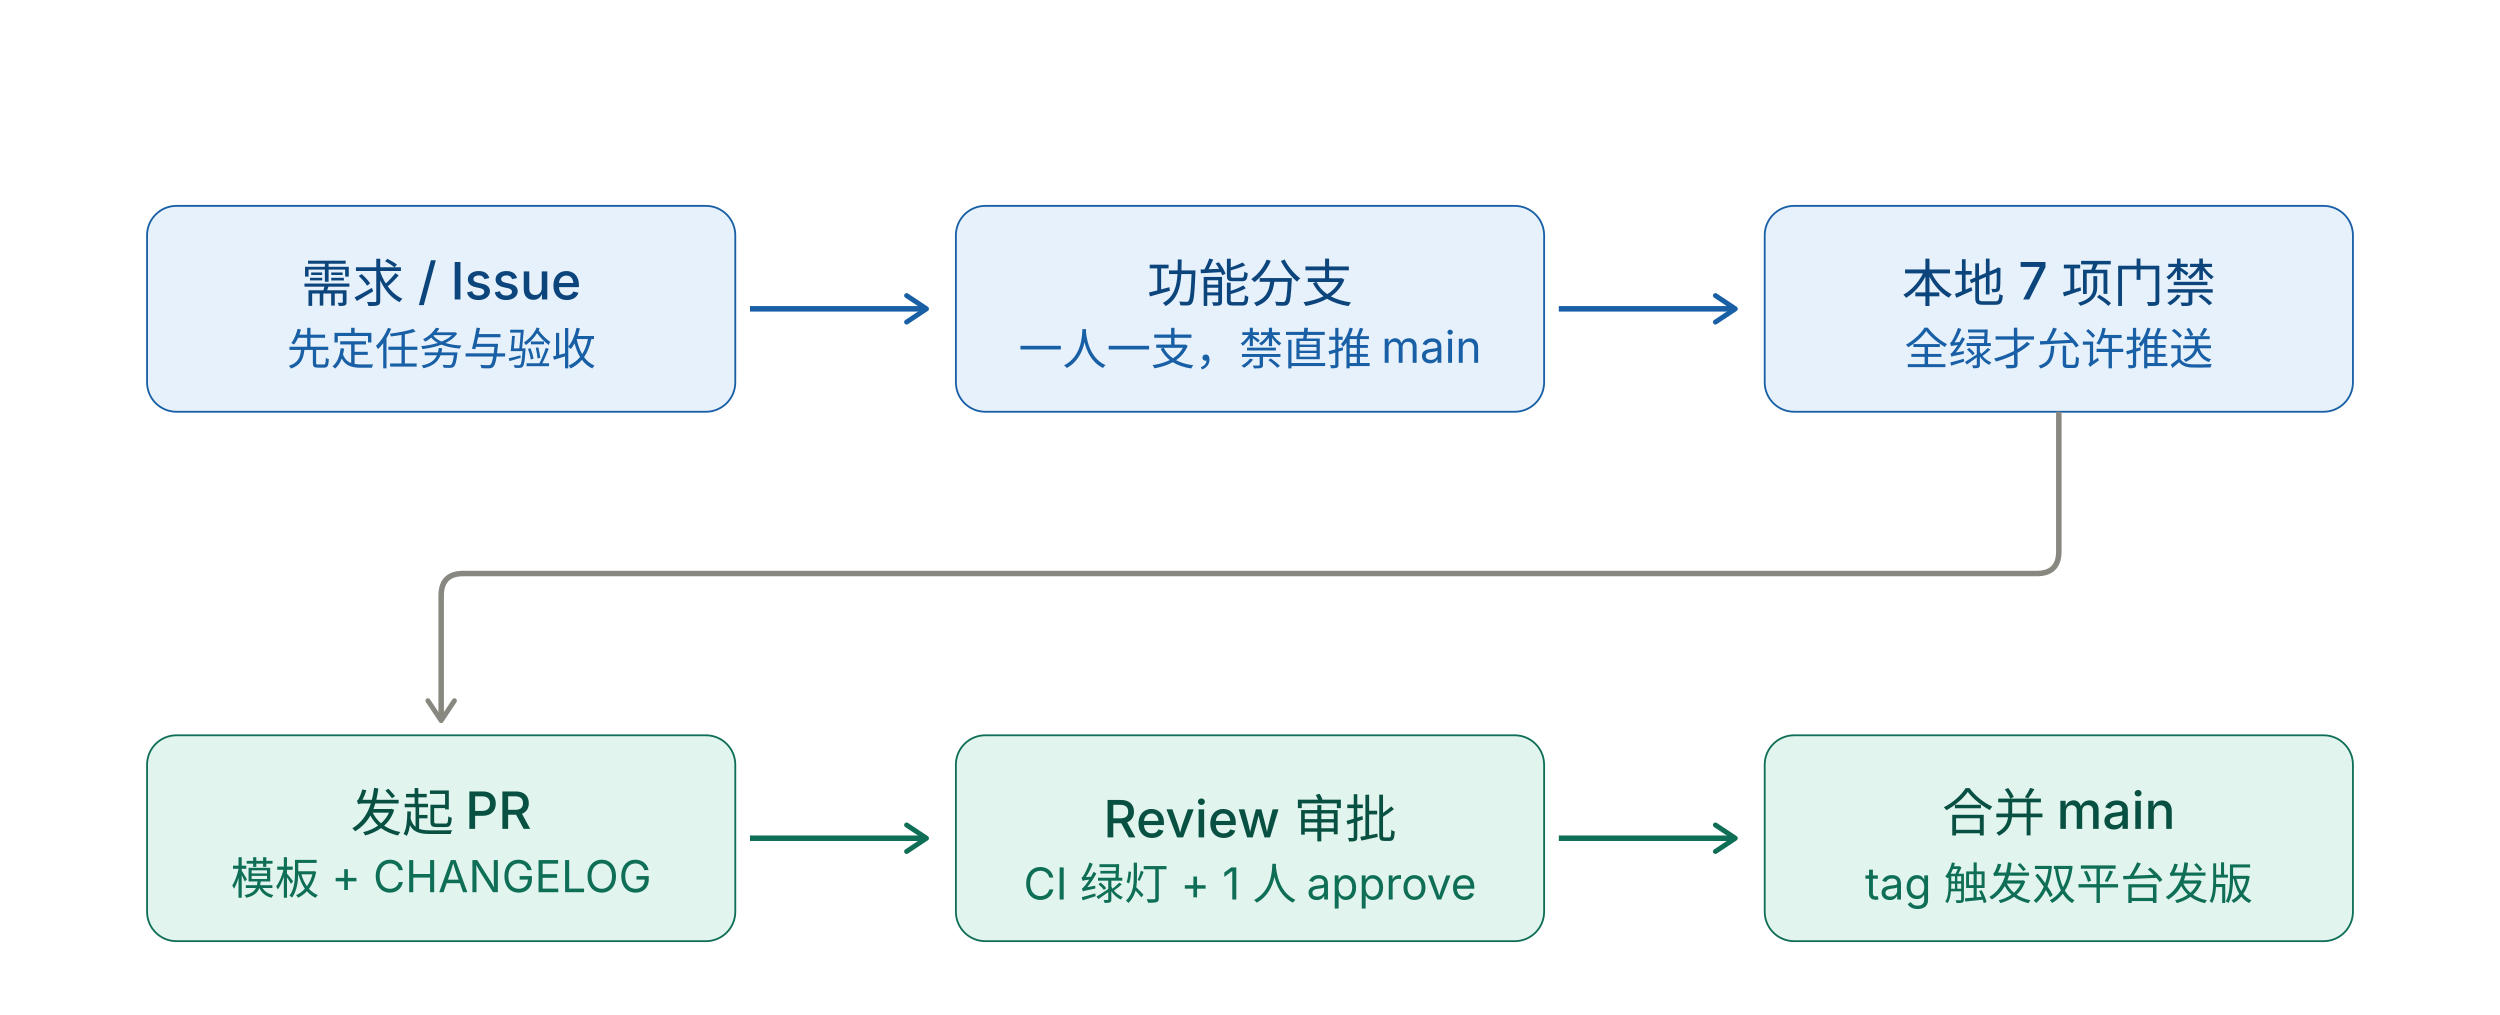
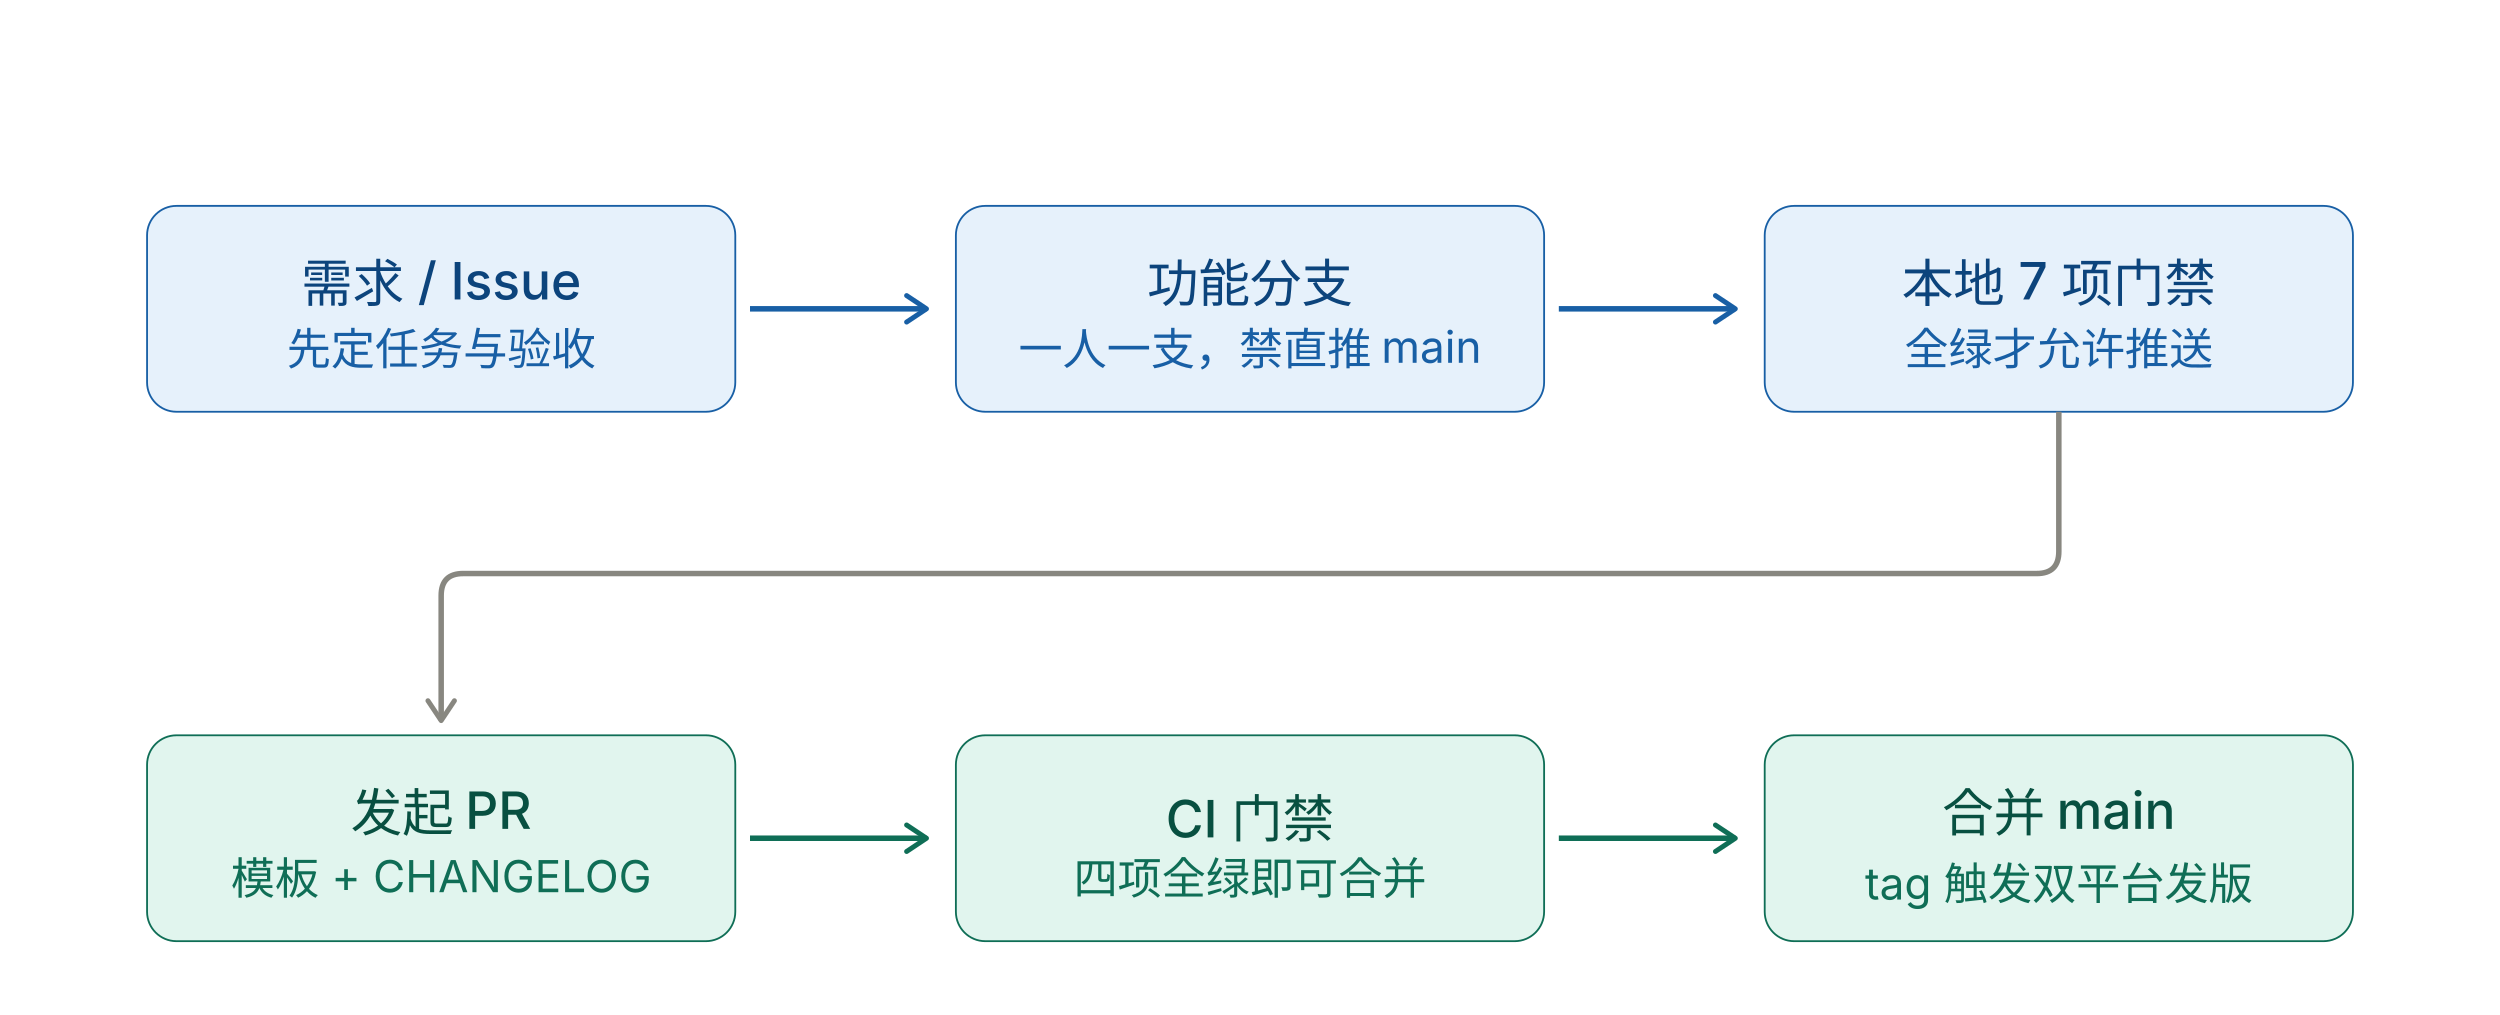
<svg xmlns="http://www.w3.org/2000/svg" viewBox="0 0 680 276" width="100%" role="img" font-family="system-ui, -apple-system, 'Segoe UI', 'Microsoft YaHei', sans-serif">
  <defs>
    <marker id="arrBlue" viewBox="0 0 10 10" refX="8" refY="5" markerWidth="6" markerHeight="6" orient="auto-start-reverse">
      <path d="M2 1L8 5L2 9" fill="none" stroke="#185FA5" stroke-width="1.5" stroke-linecap="round" stroke-linejoin="round" />
    </marker>
    <marker id="arrGreen" viewBox="0 0 10 10" refX="8" refY="5" markerWidth="6" markerHeight="6" orient="auto-start-reverse">
      <path d="M2 1L8 5L2 9" fill="none" stroke="#0F6E56" stroke-width="1.5" stroke-linecap="round" stroke-linejoin="round" />
    </marker>
    <marker id="arrGray" viewBox="0 0 10 10" refX="8" refY="5" markerWidth="6" markerHeight="6" orient="auto-start-reverse">
      <path d="M2 1L8 5L2 9" fill="none" stroke="#888780" stroke-width="1.5" stroke-linecap="round" stroke-linejoin="round" />
    </marker>
  </defs>
  <rect x="40" y="56" width="160" height="56" rx="8" fill="#E6F1FB" stroke="#185FA5" stroke-width="0.5" />
  <text x="120" y="76" text-anchor="middle" dominant-baseline="central" font-size="14" font-weight="500" fill="#0C447C">需求 / Issue</text>
  <text x="120" y="94" text-anchor="middle" dominant-baseline="central" font-size="12" font-weight="400" fill="#185FA5">先定任务与验收</text>
  <rect x="260" y="56" width="160" height="56" rx="8" fill="#E6F1FB" stroke="#185FA5" stroke-width="0.5" />
  <text x="340" y="76" text-anchor="middle" dominant-baseline="central" font-size="14" font-weight="500" fill="#0C447C">功能分支</text>
  <text x="340" y="94" text-anchor="middle" dominant-baseline="central" font-size="12" font-weight="400" fill="#185FA5">一人一支，禁直推 main</text>
  <rect x="480" y="56" width="160" height="56" rx="8" fill="#E6F1FB" stroke="#185FA5" stroke-width="0.5" />
  <text x="560" y="76" text-anchor="middle" dominant-baseline="central" font-size="14" font-weight="500" fill="#0C447C">本地 7 项门禁</text>
  <text x="560" y="94" text-anchor="middle" dominant-baseline="central" font-size="12" font-weight="400" fill="#185FA5">全绿才允许推送</text>
  <path d="M204 84 L252 84" fill="none" stroke="#185FA5" stroke-width="1.5" marker-end="url(#arrBlue)" />
  <path d="M424 84 L472 84" fill="none" stroke="#185FA5" stroke-width="1.5" marker-end="url(#arrBlue)" />
  <path d="M560 112 L560 150 Q560 156 554 156 L126 156 Q120 156 120 162 L120 196" fill="none" stroke="#888780" stroke-width="1.5" marker-end="url(#arrGray)" />
  <rect x="40" y="200" width="160" height="56" rx="8" fill="#E1F5EE" stroke="#0F6E56" stroke-width="0.5" />
  <text x="120" y="220" text-anchor="middle" dominant-baseline="central" font-size="14" font-weight="500" fill="#085041">发起 PR</text>
  <text x="120" y="238" text-anchor="middle" dominant-baseline="central" font-size="12" font-weight="400" fill="#0F6E56">模板 + CHANGELOG</text>
  <rect x="260" y="200" width="160" height="56" rx="8" fill="#E1F5EE" stroke="#0F6E56" stroke-width="0.5" />
-   <text x="340" y="220" text-anchor="middle" dominant-baseline="central" font-size="14" font-weight="500" fill="#085041">Review 审批</text>
-   <text x="340" y="238" text-anchor="middle" dominant-baseline="central" font-size="12" font-weight="400" fill="#0F6E56">CI 绿灯 + 1 人 approve</text>
+   <text x="340" y="220" text-anchor="middle" dominant-baseline="central" font-size="14" font-weight="500" fill="#085041">CI 门禁</text>
+   <text x="340" y="238" text-anchor="middle" dominant-baseline="central" font-size="12" font-weight="400" fill="#0F6E56">四项全绿即可合并</text>
  <rect x="480" y="200" width="160" height="56" rx="8" fill="#E1F5EE" stroke="#0F6E56" stroke-width="0.5" />
  <text x="560" y="220" text-anchor="middle" dominant-baseline="central" font-size="14" font-weight="500" fill="#085041">合并 main</text>
  <text x="560" y="238" text-anchor="middle" dominant-baseline="central" font-size="12" font-weight="400" fill="#0F6E56">tag 触发双平台发版</text>
  <path d="M204 228 L252 228" fill="none" stroke="#0F6E56" stroke-width="1.5" marker-end="url(#arrGreen)" />
  <path d="M424 228 L472 228" fill="none" stroke="#0F6E56" stroke-width="1.5" marker-end="url(#arrGreen)" />
</svg>
